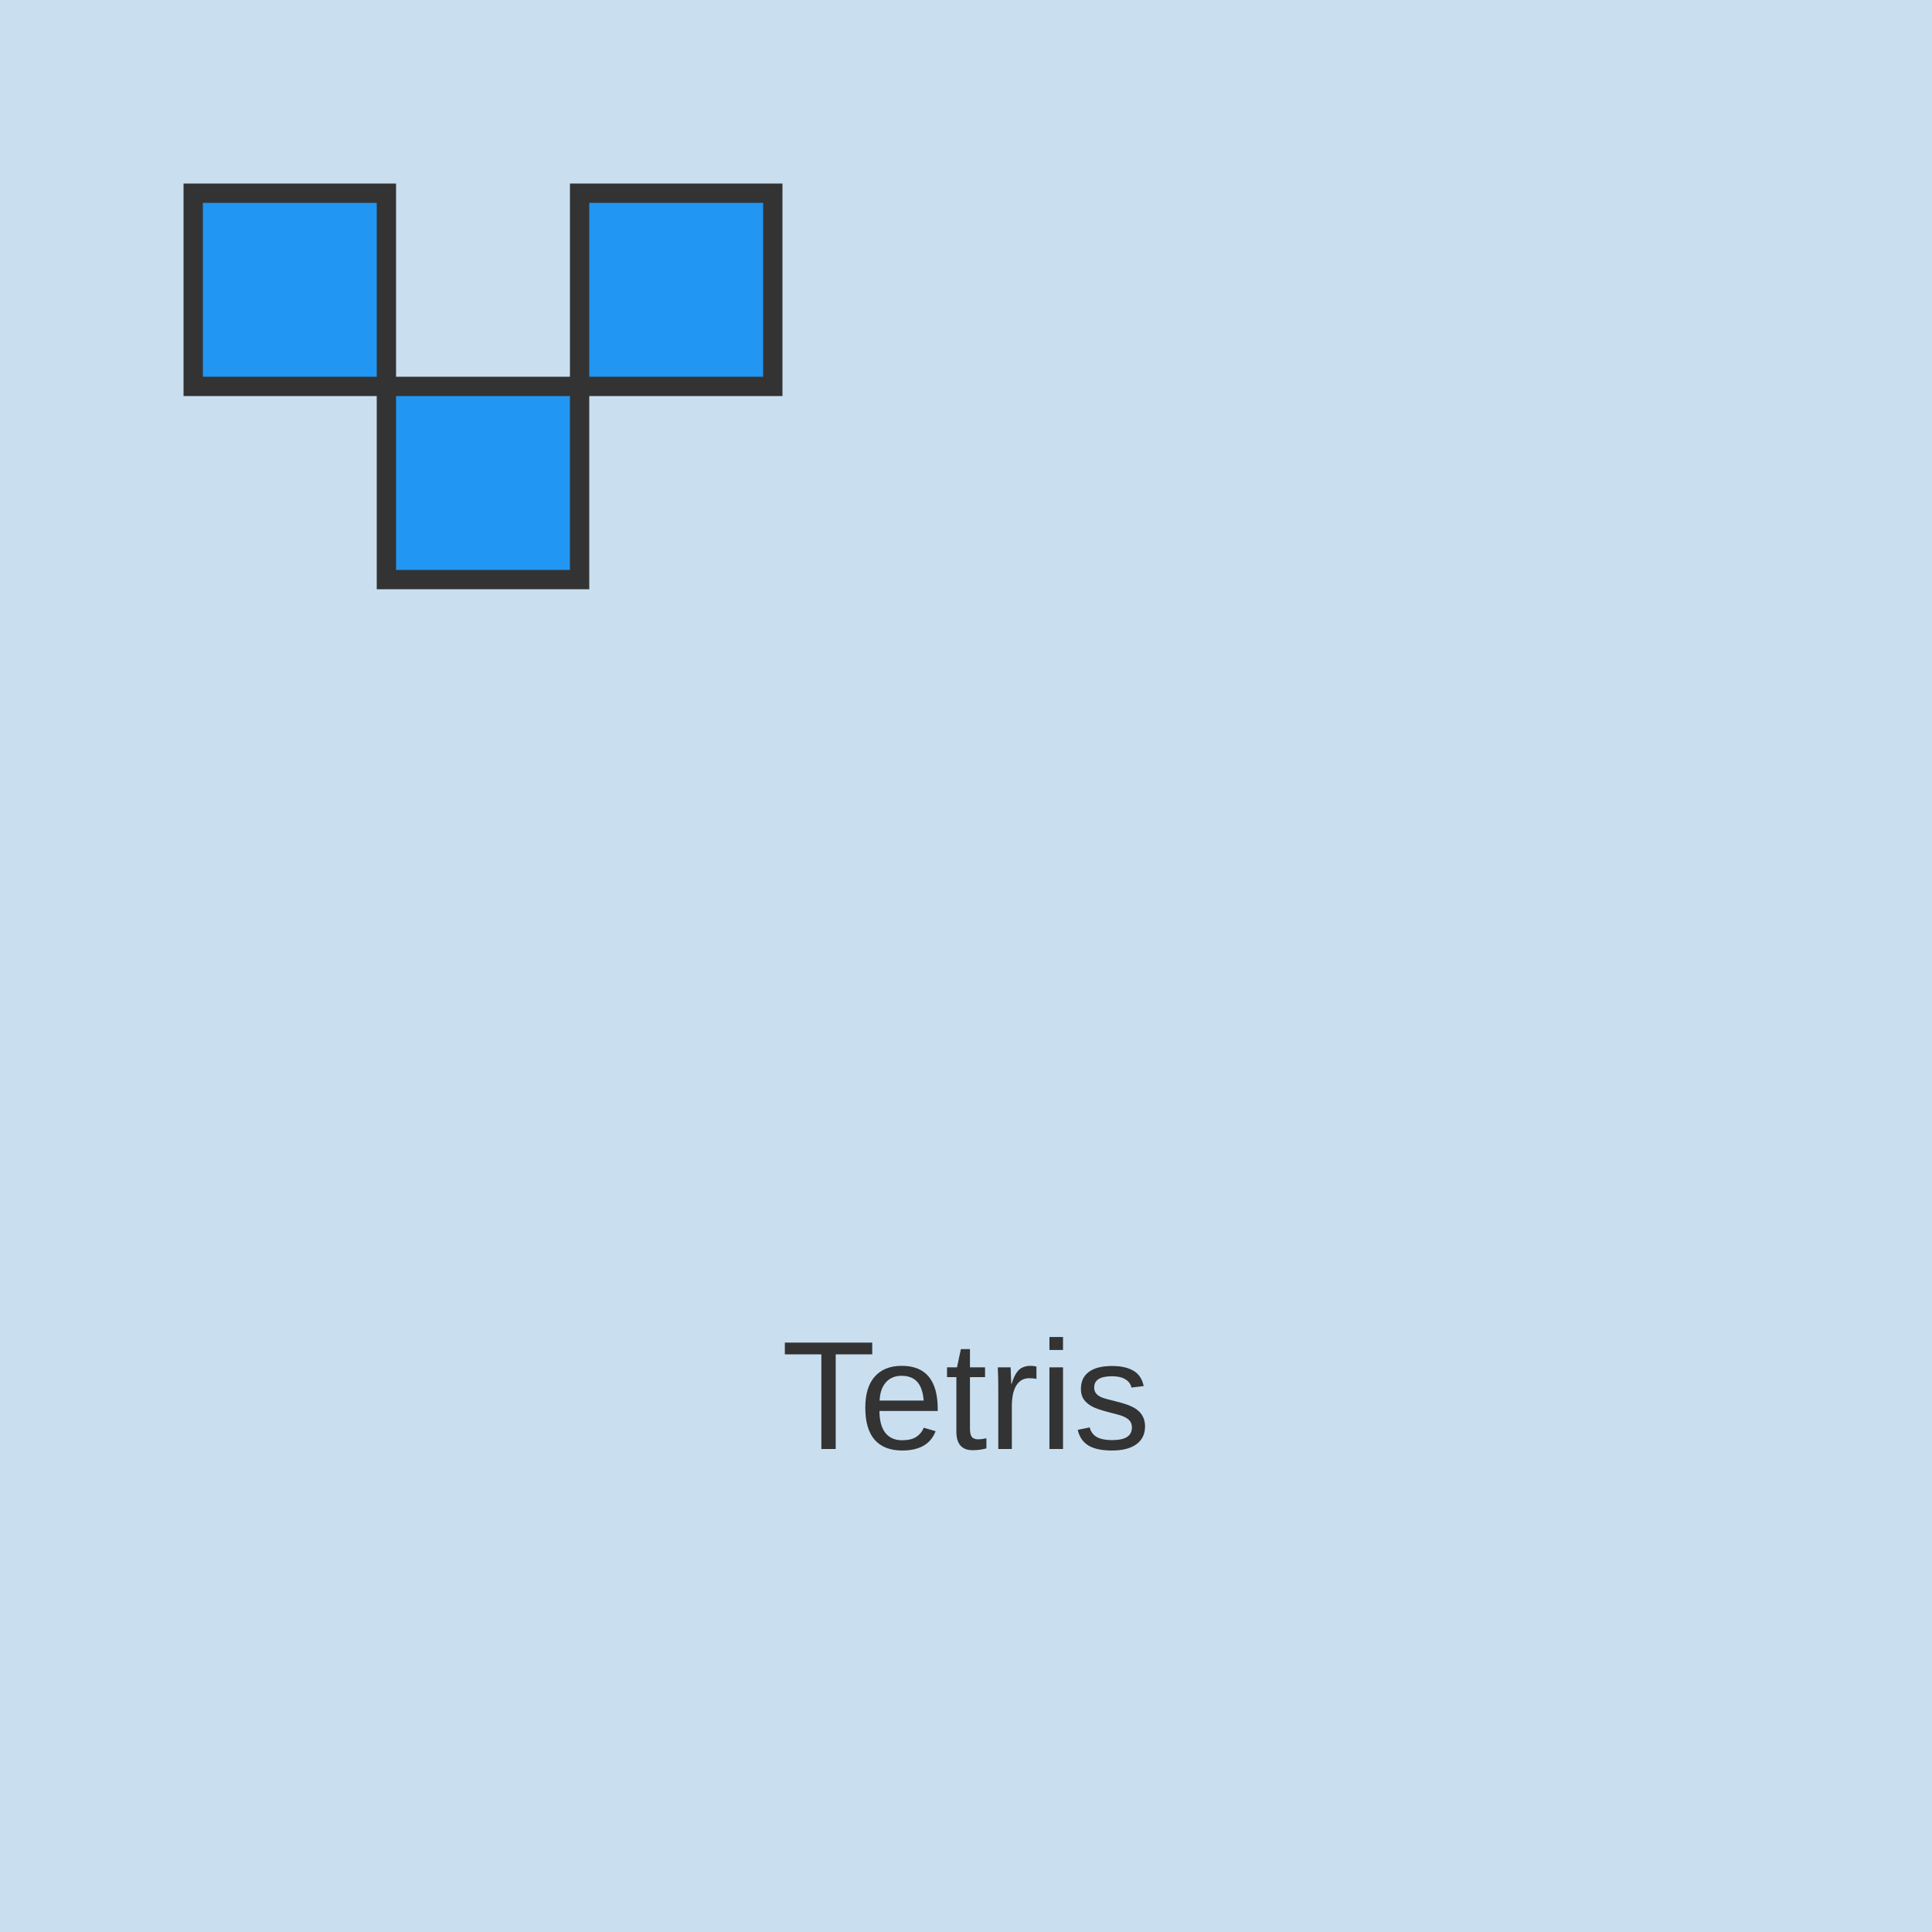
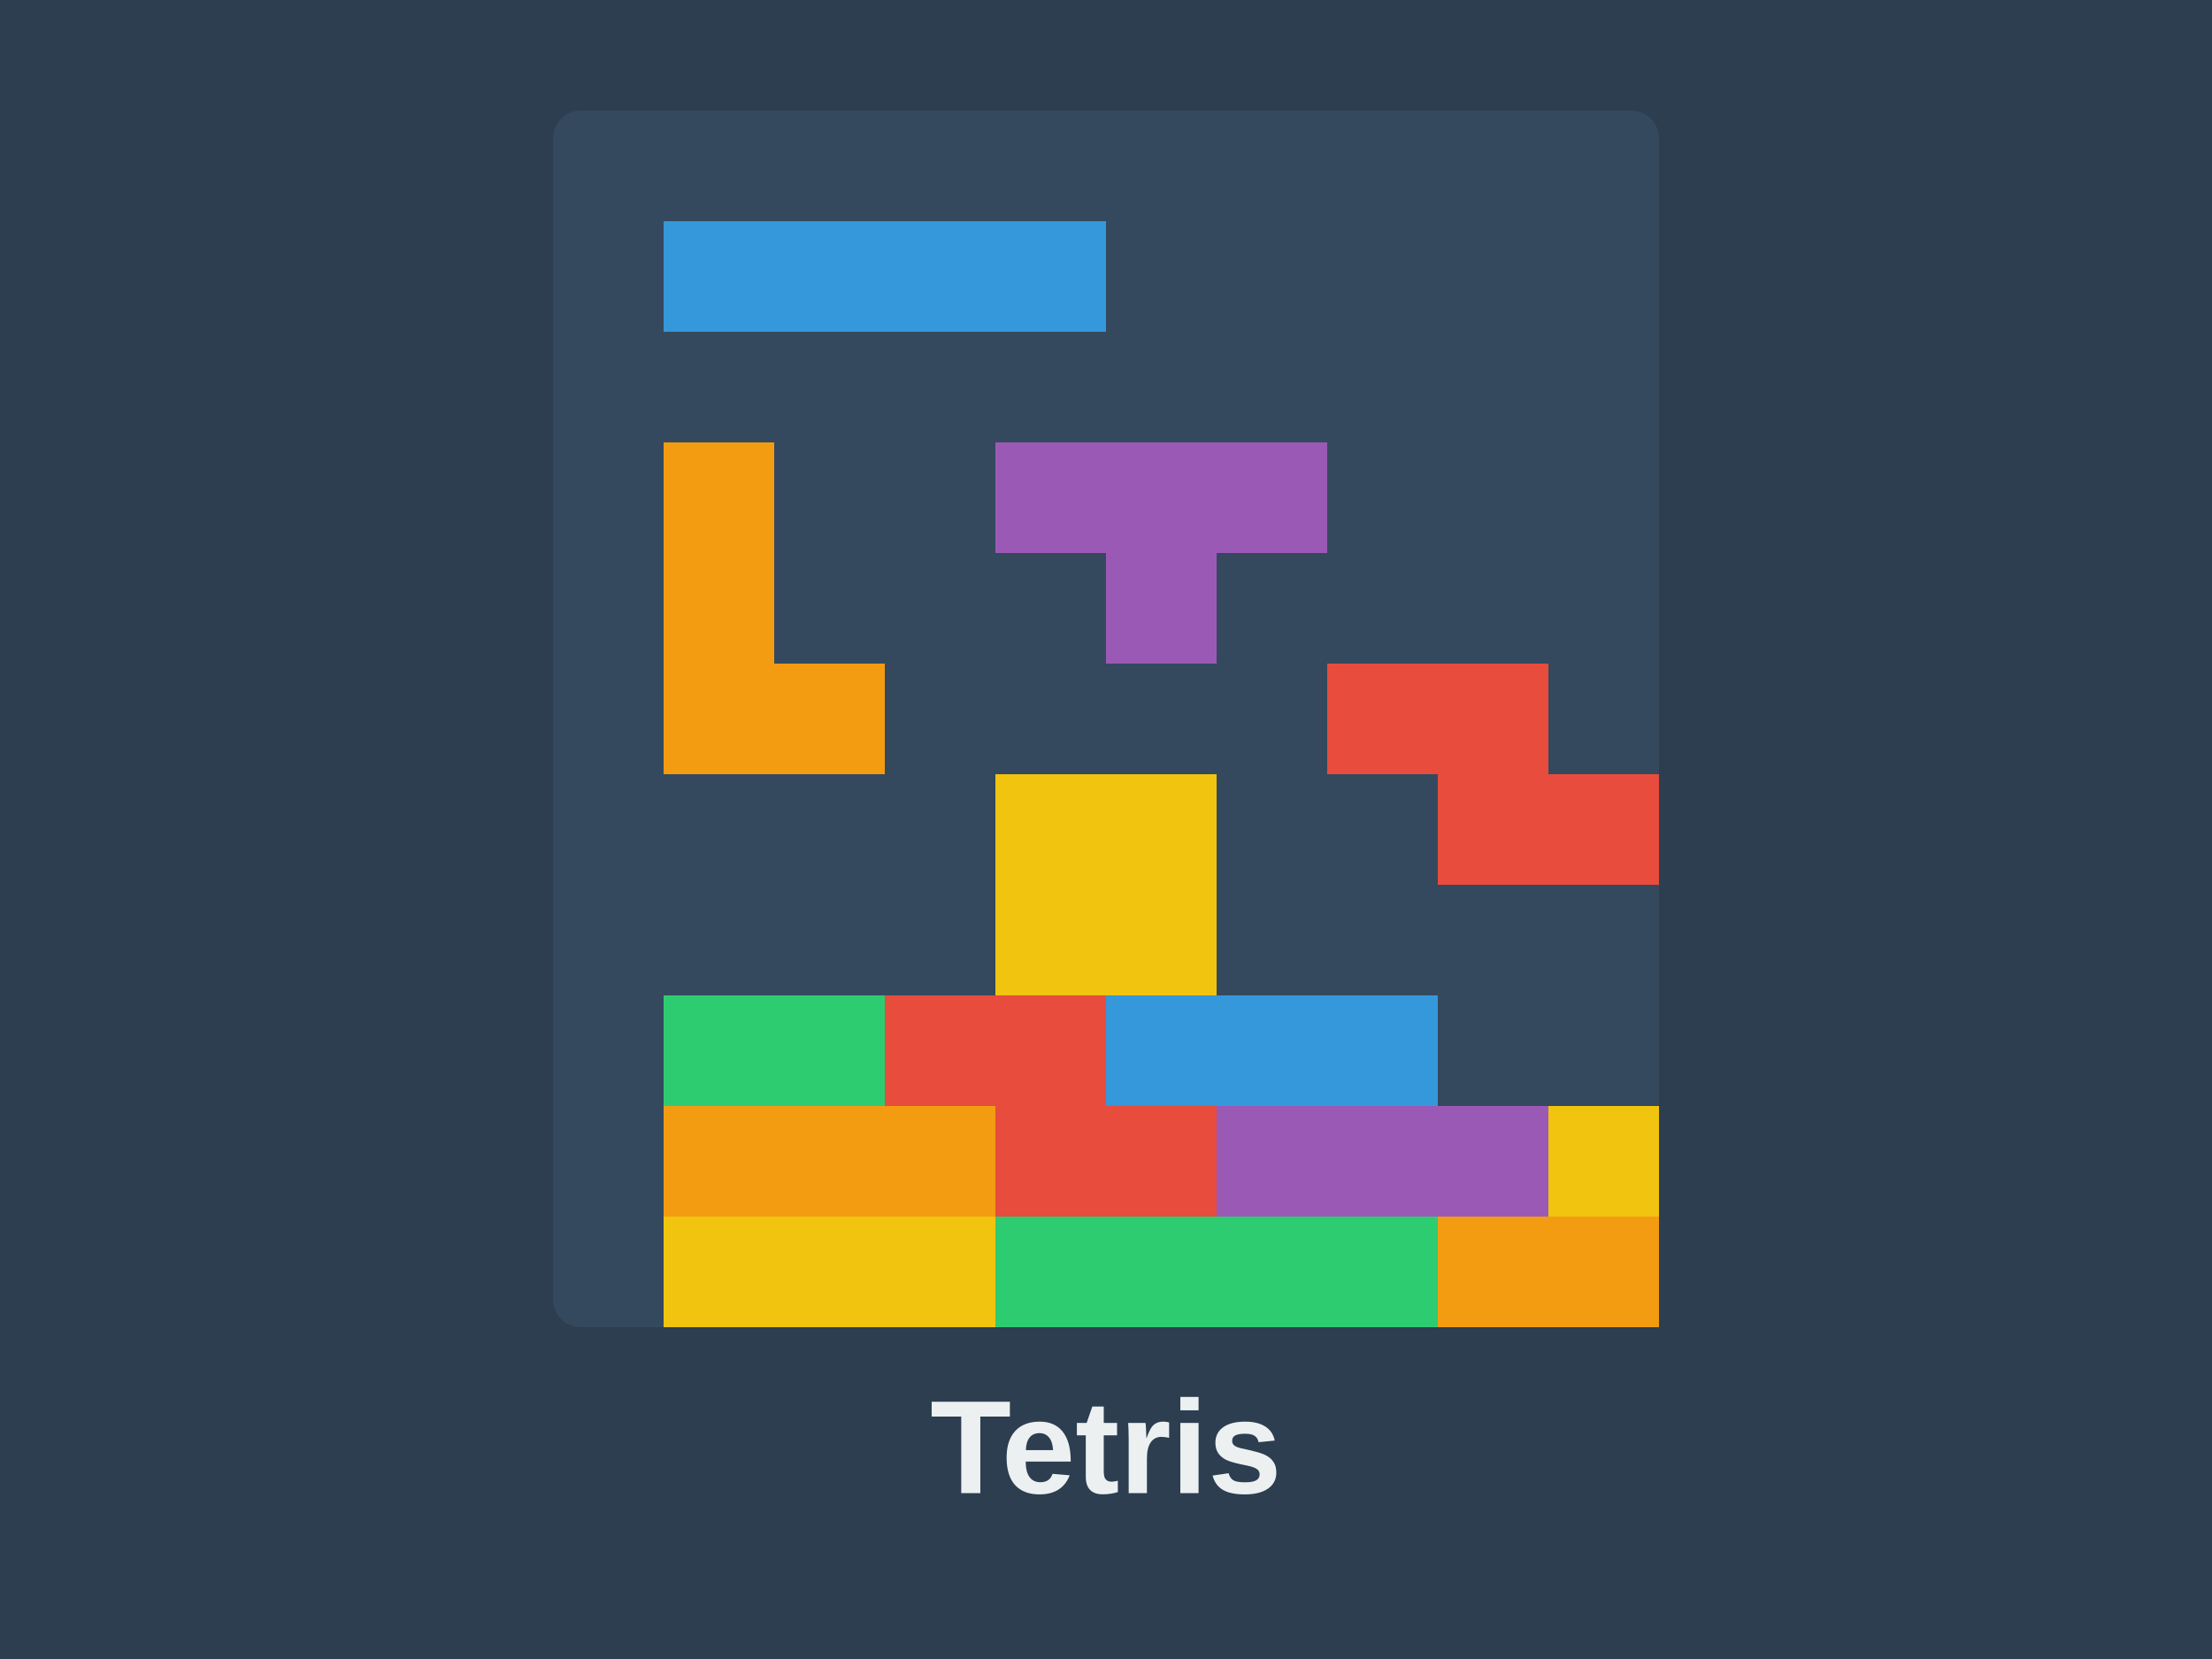
- <svg xmlns="http://www.w3.org/2000/svg" width="200" height="200">
-   <rect width="100%" height="100%" fill="#f0f0f0" />
-   <rect width="100%" height="100%" fill="#2196F330" />
-   <path d="M20,20 L40,20 L40,40 L60,40 L60,20 L80,20 L80,40 L60,40 L60,60 L40,60 L40,40 L20,40 Z" fill="#2196F3" stroke="#333" stroke-width="2" />
-   <text x="50%" y="75%" font-family="Arial" font-size="16" text-anchor="middle" fill="#333">Tetris</text>
+ <svg xmlns="http://www.w3.org/2000/svg" width="400" height="300" viewBox="0 0 400 300">
+   <rect width="400" height="300" fill="#2c3e50" />
+   <rect x="100" y="20" width="200" height="220" rx="5" fill="#34495e" />
+   <rect x="120" y="40" width="20" height="20" fill="#3498db" />
+   <rect x="140" y="40" width="20" height="20" fill="#3498db" />
+   <rect x="160" y="40" width="20" height="20" fill="#3498db" />
+   <rect x="180" y="40" width="20" height="20" fill="#3498db" />
+   <rect x="120" y="80" width="20" height="20" fill="#f39c12" />
+   <rect x="120" y="100" width="20" height="20" fill="#f39c12" />
+   <rect x="120" y="120" width="20" height="20" fill="#f39c12" />
+   <rect x="140" y="120" width="20" height="20" fill="#f39c12" />
+   <rect x="180" y="80" width="20" height="20" fill="#9b59b6" />
+   <rect x="200" y="80" width="20" height="20" fill="#9b59b6" />
+   <rect x="220" y="80" width="20" height="20" fill="#9b59b6" />
+   <rect x="200" y="100" width="20" height="20" fill="#9b59b6" />
+   <rect x="180" y="140" width="20" height="20" fill="#f1c40f" />
+   <rect x="200" y="140" width="20" height="20" fill="#f1c40f" />
+   <rect x="180" y="160" width="20" height="20" fill="#f1c40f" />
+   <rect x="200" y="160" width="20" height="20" fill="#f1c40f" />
+   <rect x="240" y="120" width="20" height="20" fill="#e74c3c" />
+   <rect x="260" y="120" width="20" height="20" fill="#e74c3c" />
+   <rect x="260" y="140" width="20" height="20" fill="#e74c3c" />
+   <rect x="280" y="140" width="20" height="20" fill="#e74c3c" />
+   <rect x="120" y="180" width="20" height="20" fill="#2ecc71" />
+   <rect x="140" y="180" width="20" height="20" fill="#2ecc71" />
+   <rect x="160" y="180" width="20" height="20" fill="#e74c3c" />
+   <rect x="180" y="180" width="20" height="20" fill="#e74c3c" />
+   <rect x="200" y="180" width="20" height="20" fill="#3498db" />
+   <rect x="220" y="180" width="20" height="20" fill="#3498db" />
+   <rect x="240" y="180" width="20" height="20" fill="#3498db" />
+   <rect x="120" y="200" width="20" height="20" fill="#f39c12" />
+   <rect x="140" y="200" width="20" height="20" fill="#f39c12" />
+   <rect x="160" y="200" width="20" height="20" fill="#f39c12" />
+   <rect x="180" y="200" width="20" height="20" fill="#e74c3c" />
+   <rect x="200" y="200" width="20" height="20" fill="#e74c3c" />
+   <rect x="220" y="200" width="20" height="20" fill="#9b59b6" />
+   <rect x="240" y="200" width="20" height="20" fill="#9b59b6" />
+   <rect x="260" y="200" width="20" height="20" fill="#9b59b6" />
+   <rect x="280" y="200" width="20" height="20" fill="#f1c40f" />
+   <rect x="120" y="220" width="20" height="20" fill="#f1c40f" />
+   <rect x="140" y="220" width="20" height="20" fill="#f1c40f" />
+   <rect x="160" y="220" width="20" height="20" fill="#f1c40f" />
+   <rect x="180" y="220" width="20" height="20" fill="#2ecc71" />
+   <rect x="200" y="220" width="20" height="20" fill="#2ecc71" />
+   <rect x="220" y="220" width="20" height="20" fill="#2ecc71" />
+   <rect x="240" y="220" width="20" height="20" fill="#2ecc71" />
+   <rect x="260" y="220" width="20" height="20" fill="#f39c12" />
+   <rect x="280" y="220" width="20" height="20" fill="#f39c12" />
+   <text x="200" y="270" font-family="Arial, sans-serif" font-size="24" font-weight="bold" text-anchor="middle" fill="#ecf0f1">Tetris</text>
</svg>
